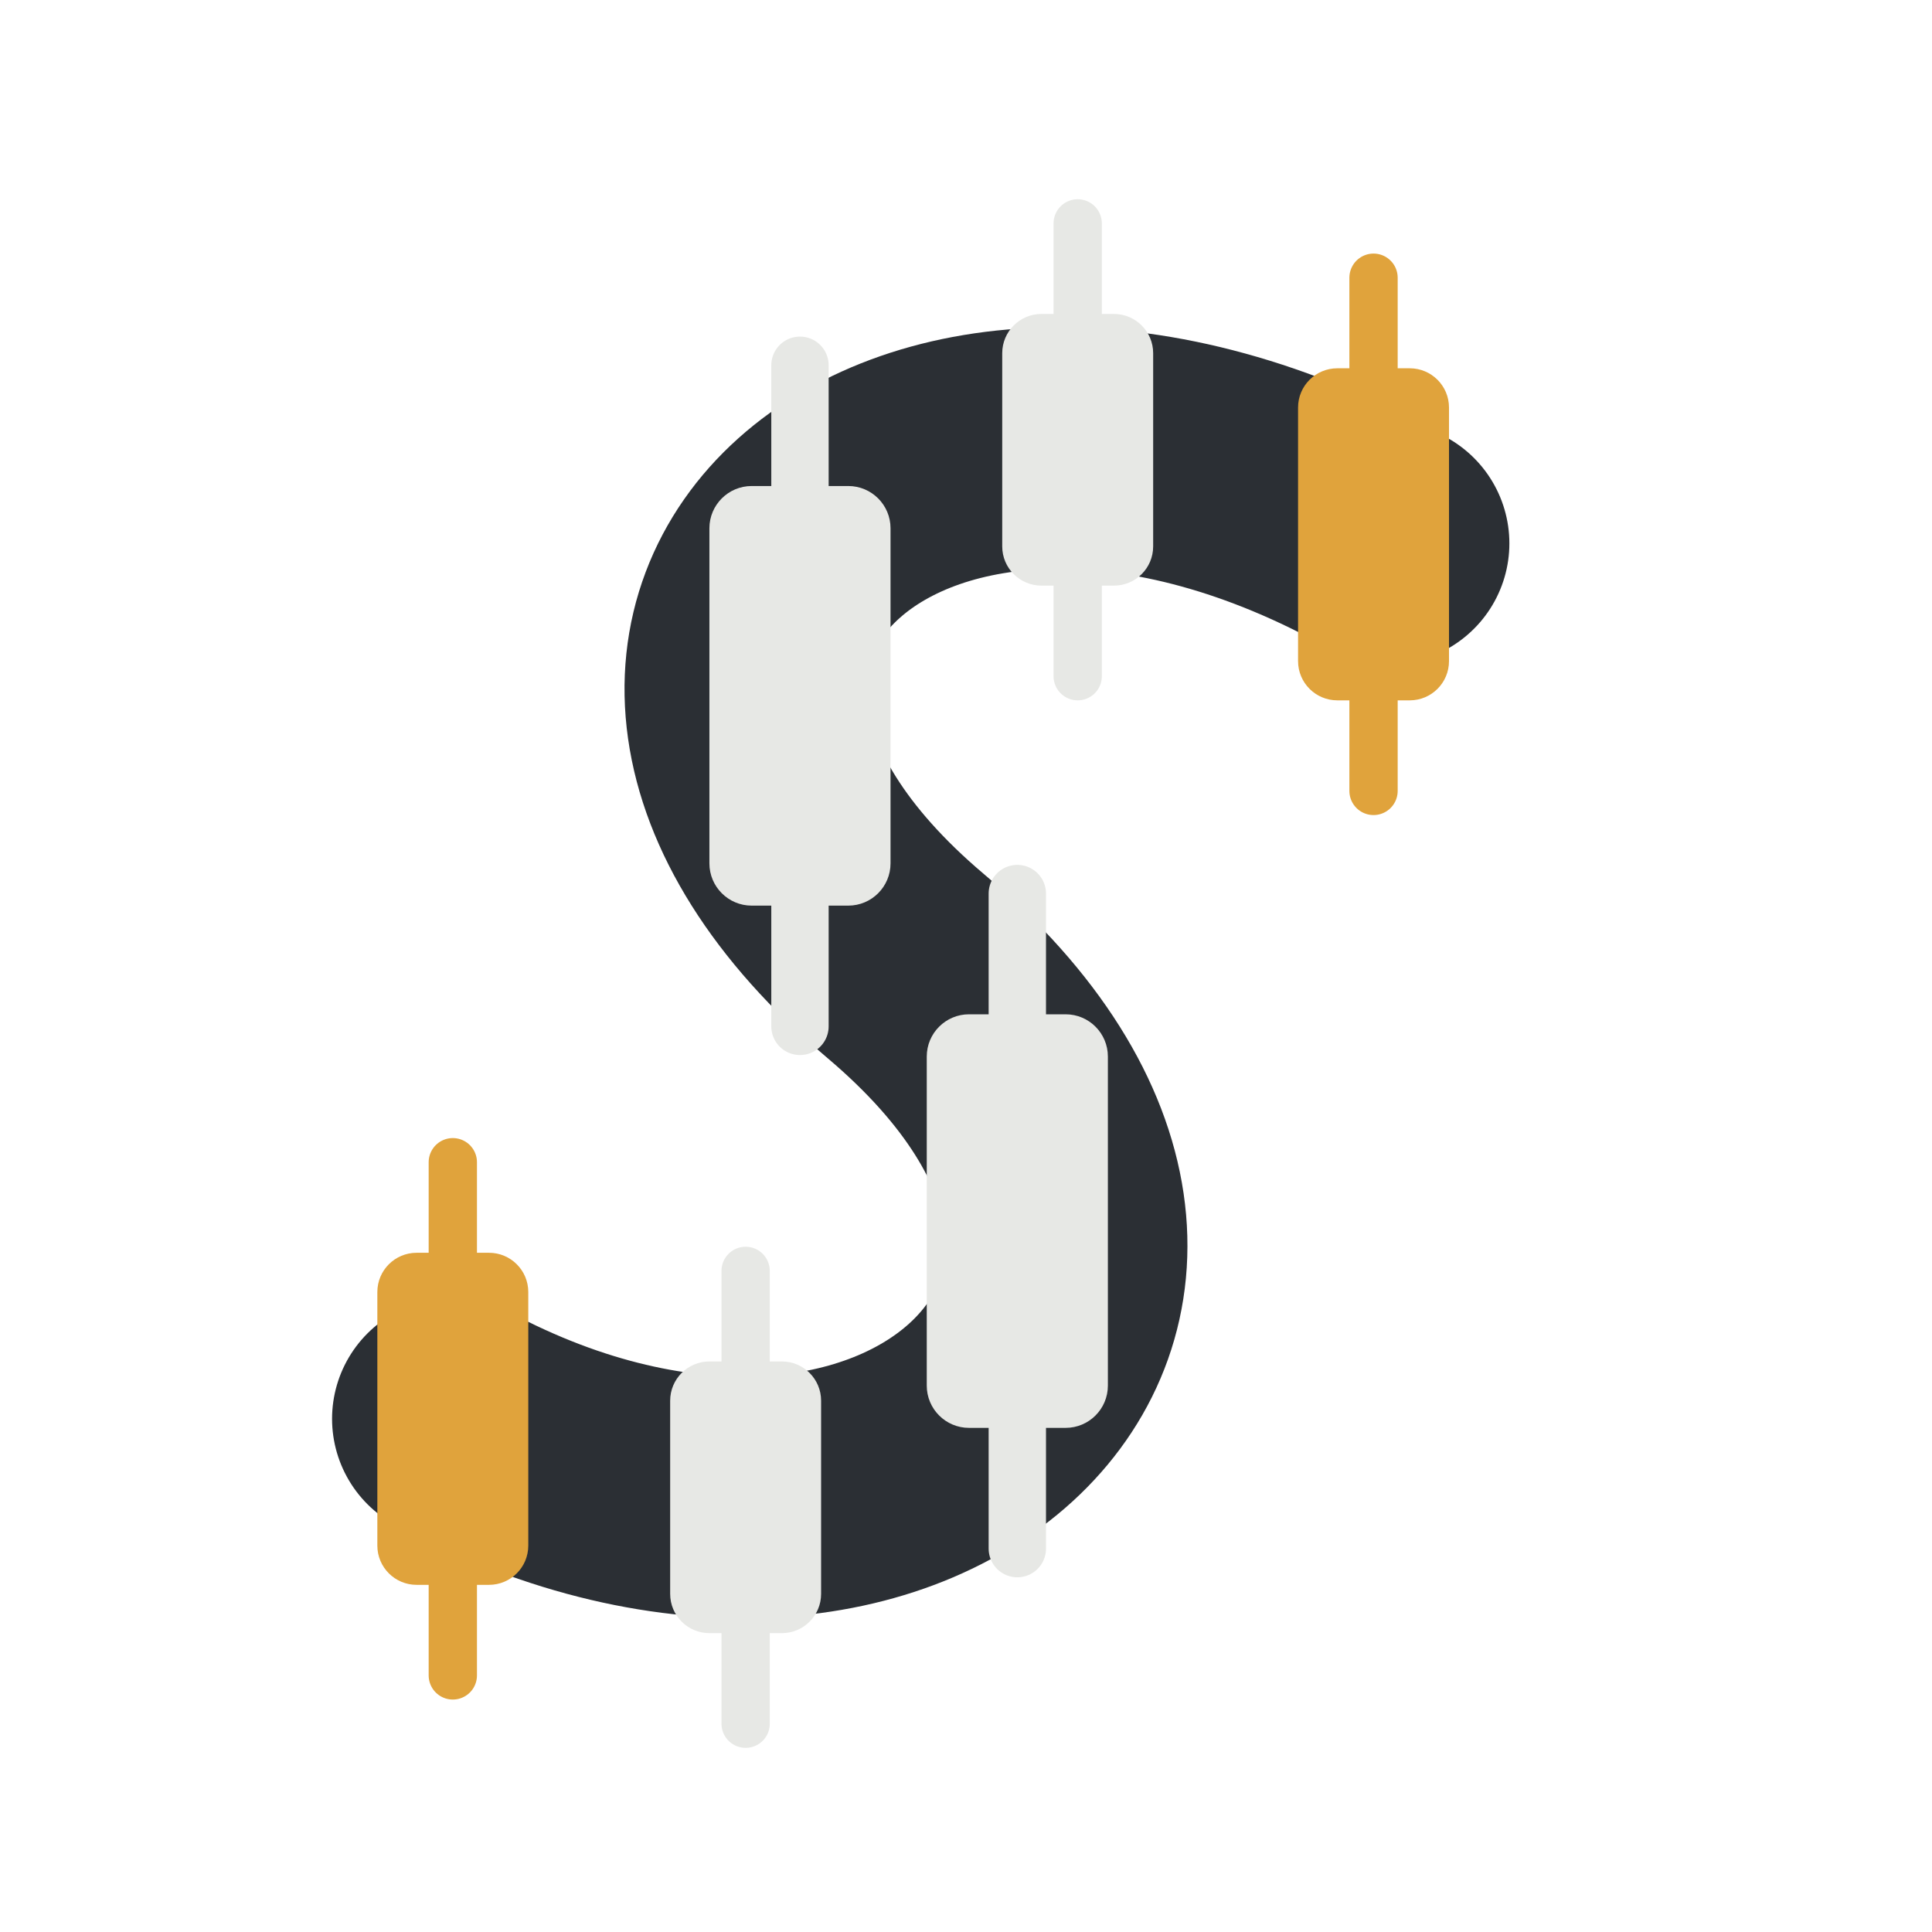
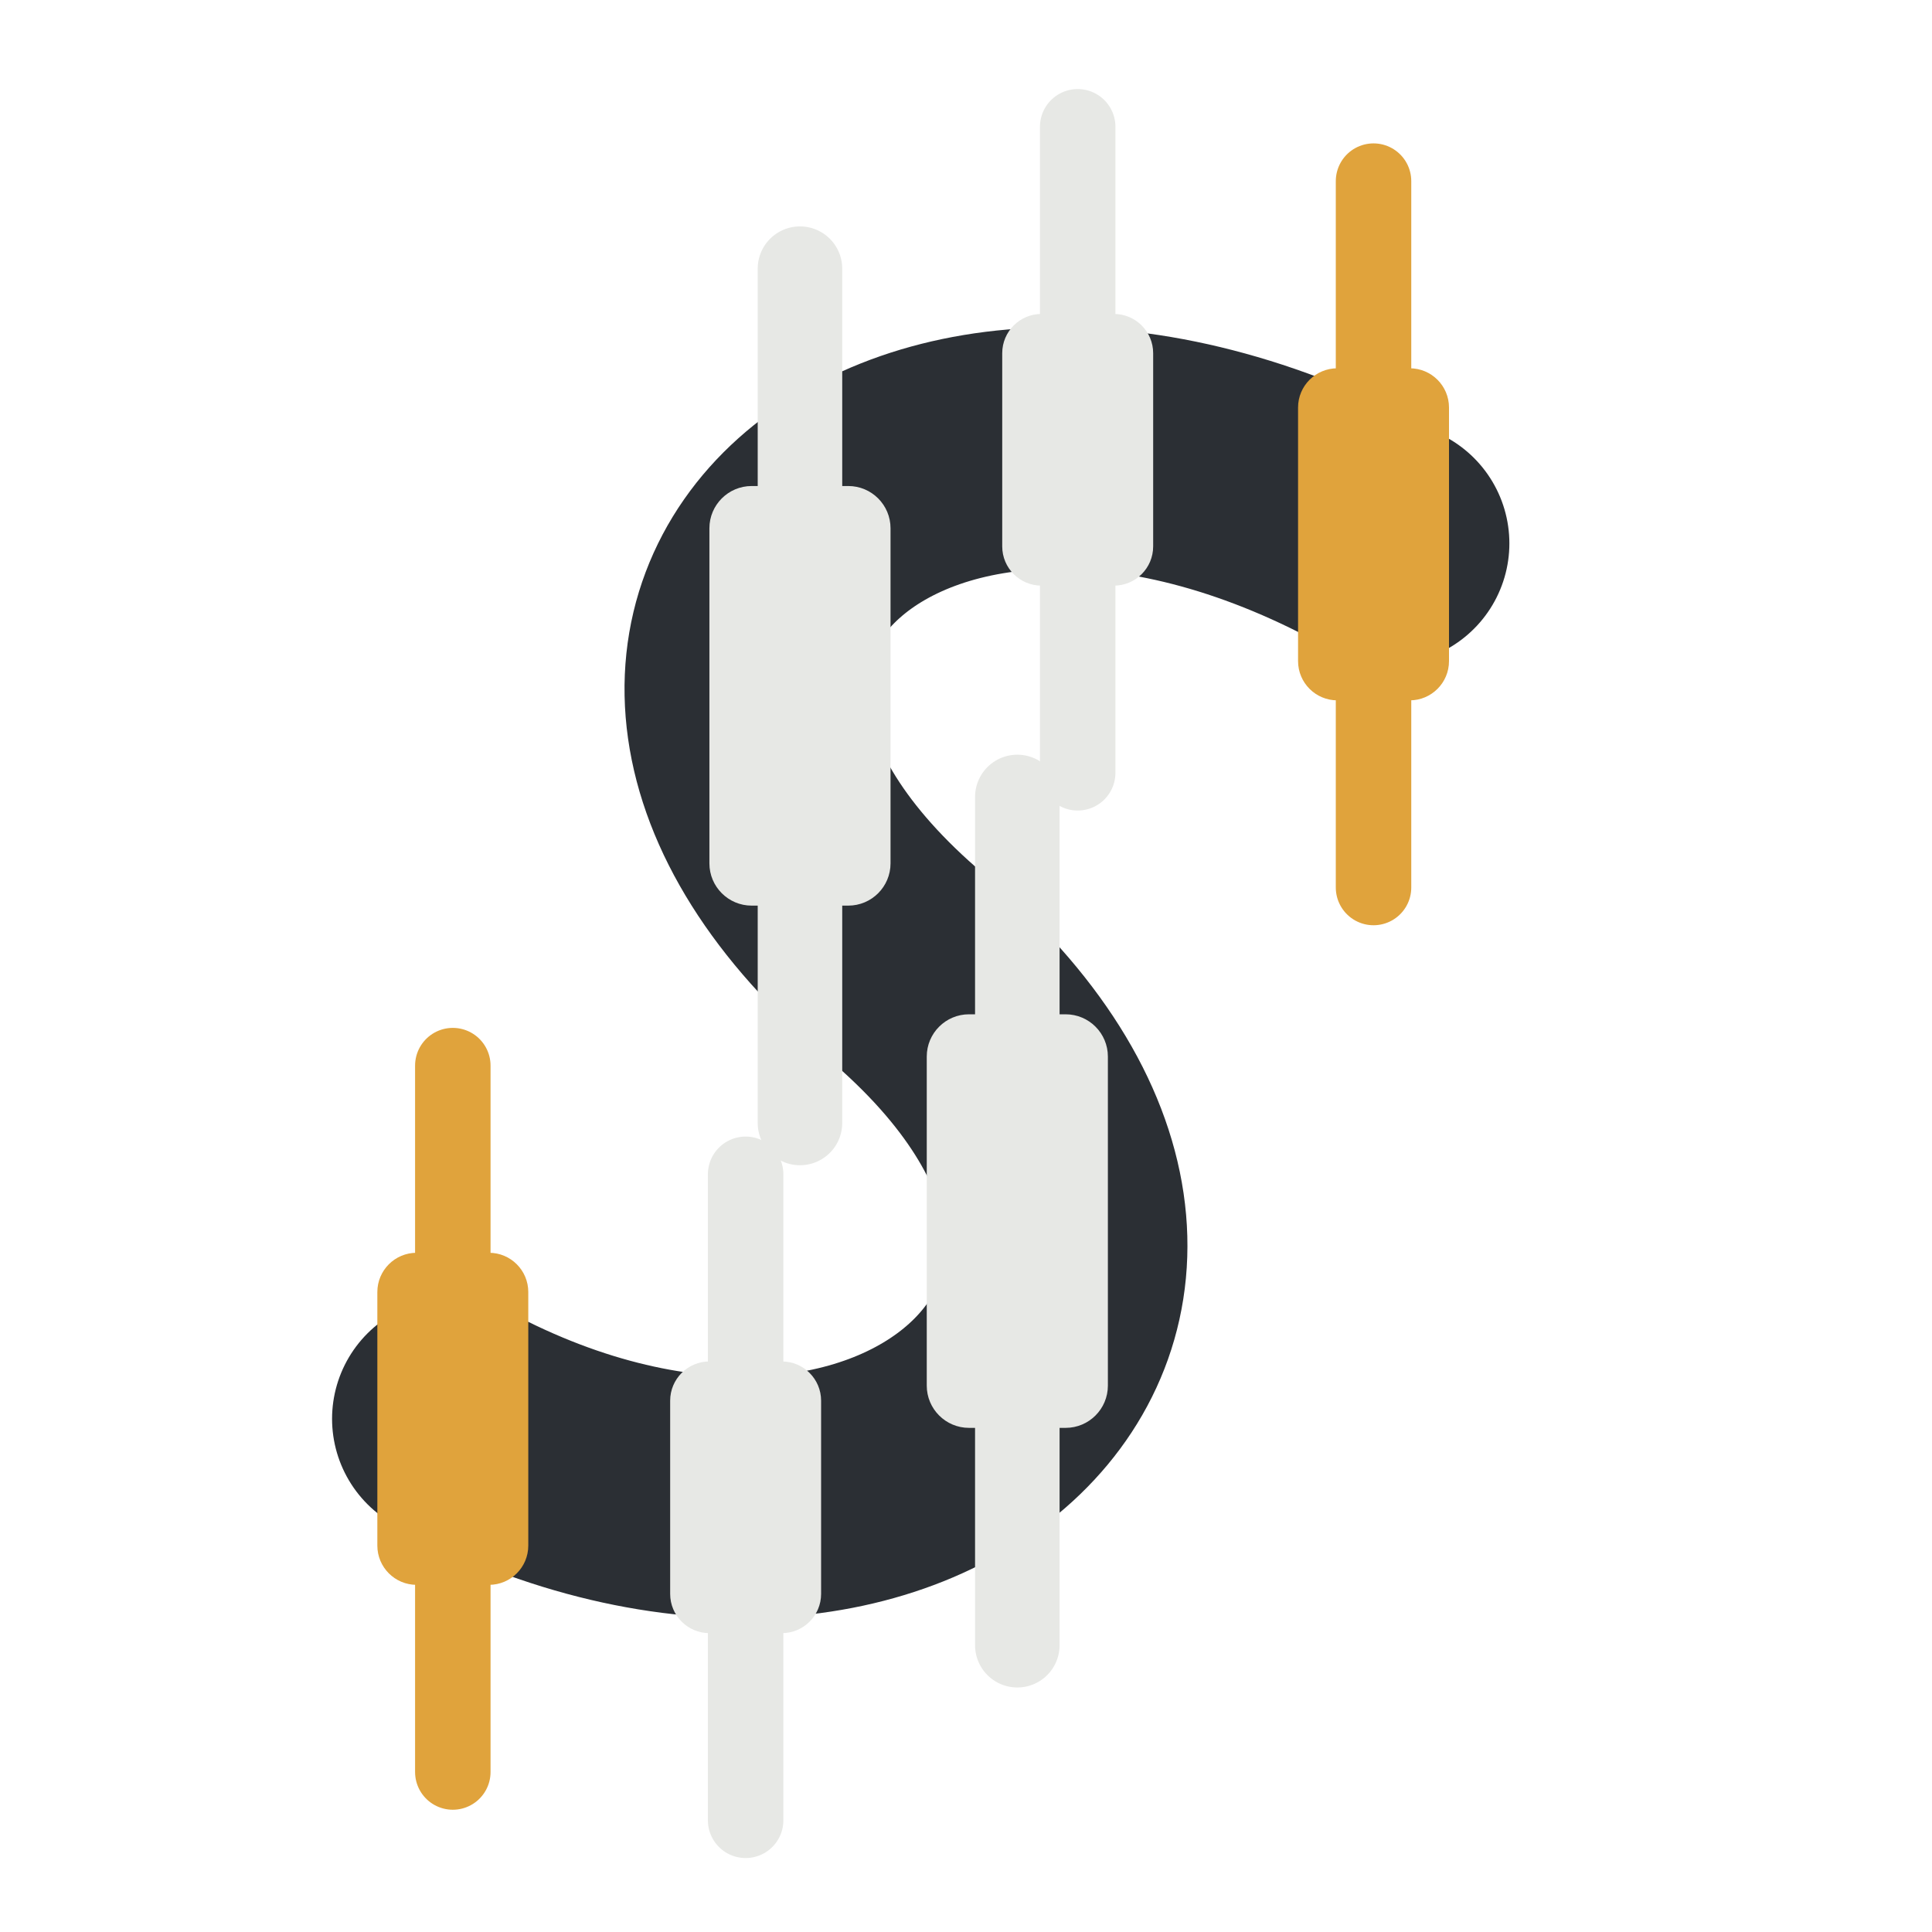
<svg xmlns="http://www.w3.org/2000/svg" viewBox="0 0 64 64" width="64" height="64" fill="none">
  <path d="M46 18 C 30 9, 17 21, 30 32 C 43 43, 30 55, 15 47" fill="none" stroke="#2b2f34" stroke-width="8" stroke-linecap="round" />
-   <line x1="45.5" y1="9.2" x2="45.5" y2="26.2" stroke="#E0A33C" stroke-width="1.6" stroke-linecap="round" />
+   <line x1="45.5" y1="6.0" x2="45.5" y2="29.4" stroke="#E0A33C" stroke-width="2.5" stroke-linecap="round" />
  <rect x="43.0" y="12.2" width="5" height="11" rx="1.3" fill="#E0A33C" />
-   <line x1="35.7" y1="7.4" x2="35.7" y2="22.4" stroke="#E7E8E5" stroke-width="1.6" stroke-linecap="round" />
+   <line x1="35.7" y1="4.2" x2="35.7" y2="25.6" stroke="#E7E8E5" stroke-width="2.5" stroke-linecap="round" />
  <rect x="33.2" y="10.4" width="5" height="9" rx="1.3" fill="#E7E8E5" />
-   <line x1="26.5" y1="12.1" x2="26.5" y2="34.0" stroke="#E7E8E5" stroke-width="1.9" stroke-linecap="round" />
+   <line x1="26.5" y1="8.9" x2="26.5" y2="37.2" stroke="#E7E8E5" stroke-width="2.8" stroke-linecap="round" />
  <rect x="23.5" y="16.1" width="6" height="13.9" rx="1.4" fill="#E7E8E5" />
-   <line x1="33.7" y1="29.6" x2="33.7" y2="51.3" stroke="#E7E8E5" stroke-width="1.9" stroke-linecap="round" />
+   <line x1="33.7" y1="26.4" x2="33.7" y2="54.5" stroke="#E7E8E5" stroke-width="2.8" stroke-linecap="round" />
  <rect x="30.7" y="33.6" width="6" height="13.7" rx="1.4" fill="#E7E8E5" />
-   <line x1="24.7" y1="42.1" x2="24.7" y2="57.1" stroke="#E7E8E5" stroke-width="1.6" stroke-linecap="round" />
+   <line x1="24.7" y1="38.9" x2="24.7" y2="60.3" stroke="#E7E8E5" stroke-width="2.5" stroke-linecap="round" />
  <rect x="22.2" y="45.1" width="5" height="9" rx="1.3" fill="#E7E8E5" />
-   <line x1="15.0" y1="38.5" x2="15.0" y2="55.5" stroke="#E0A33C" stroke-width="1.6" stroke-linecap="round" />
+   <line x1="15.0" y1="35.3" x2="15.0" y2="58.7" stroke="#E0A33C" stroke-width="2.5" stroke-linecap="round" />
  <rect x="12.5" y="41.5" width="5" height="11" rx="1.3" fill="#E0A33C" />
</svg>
